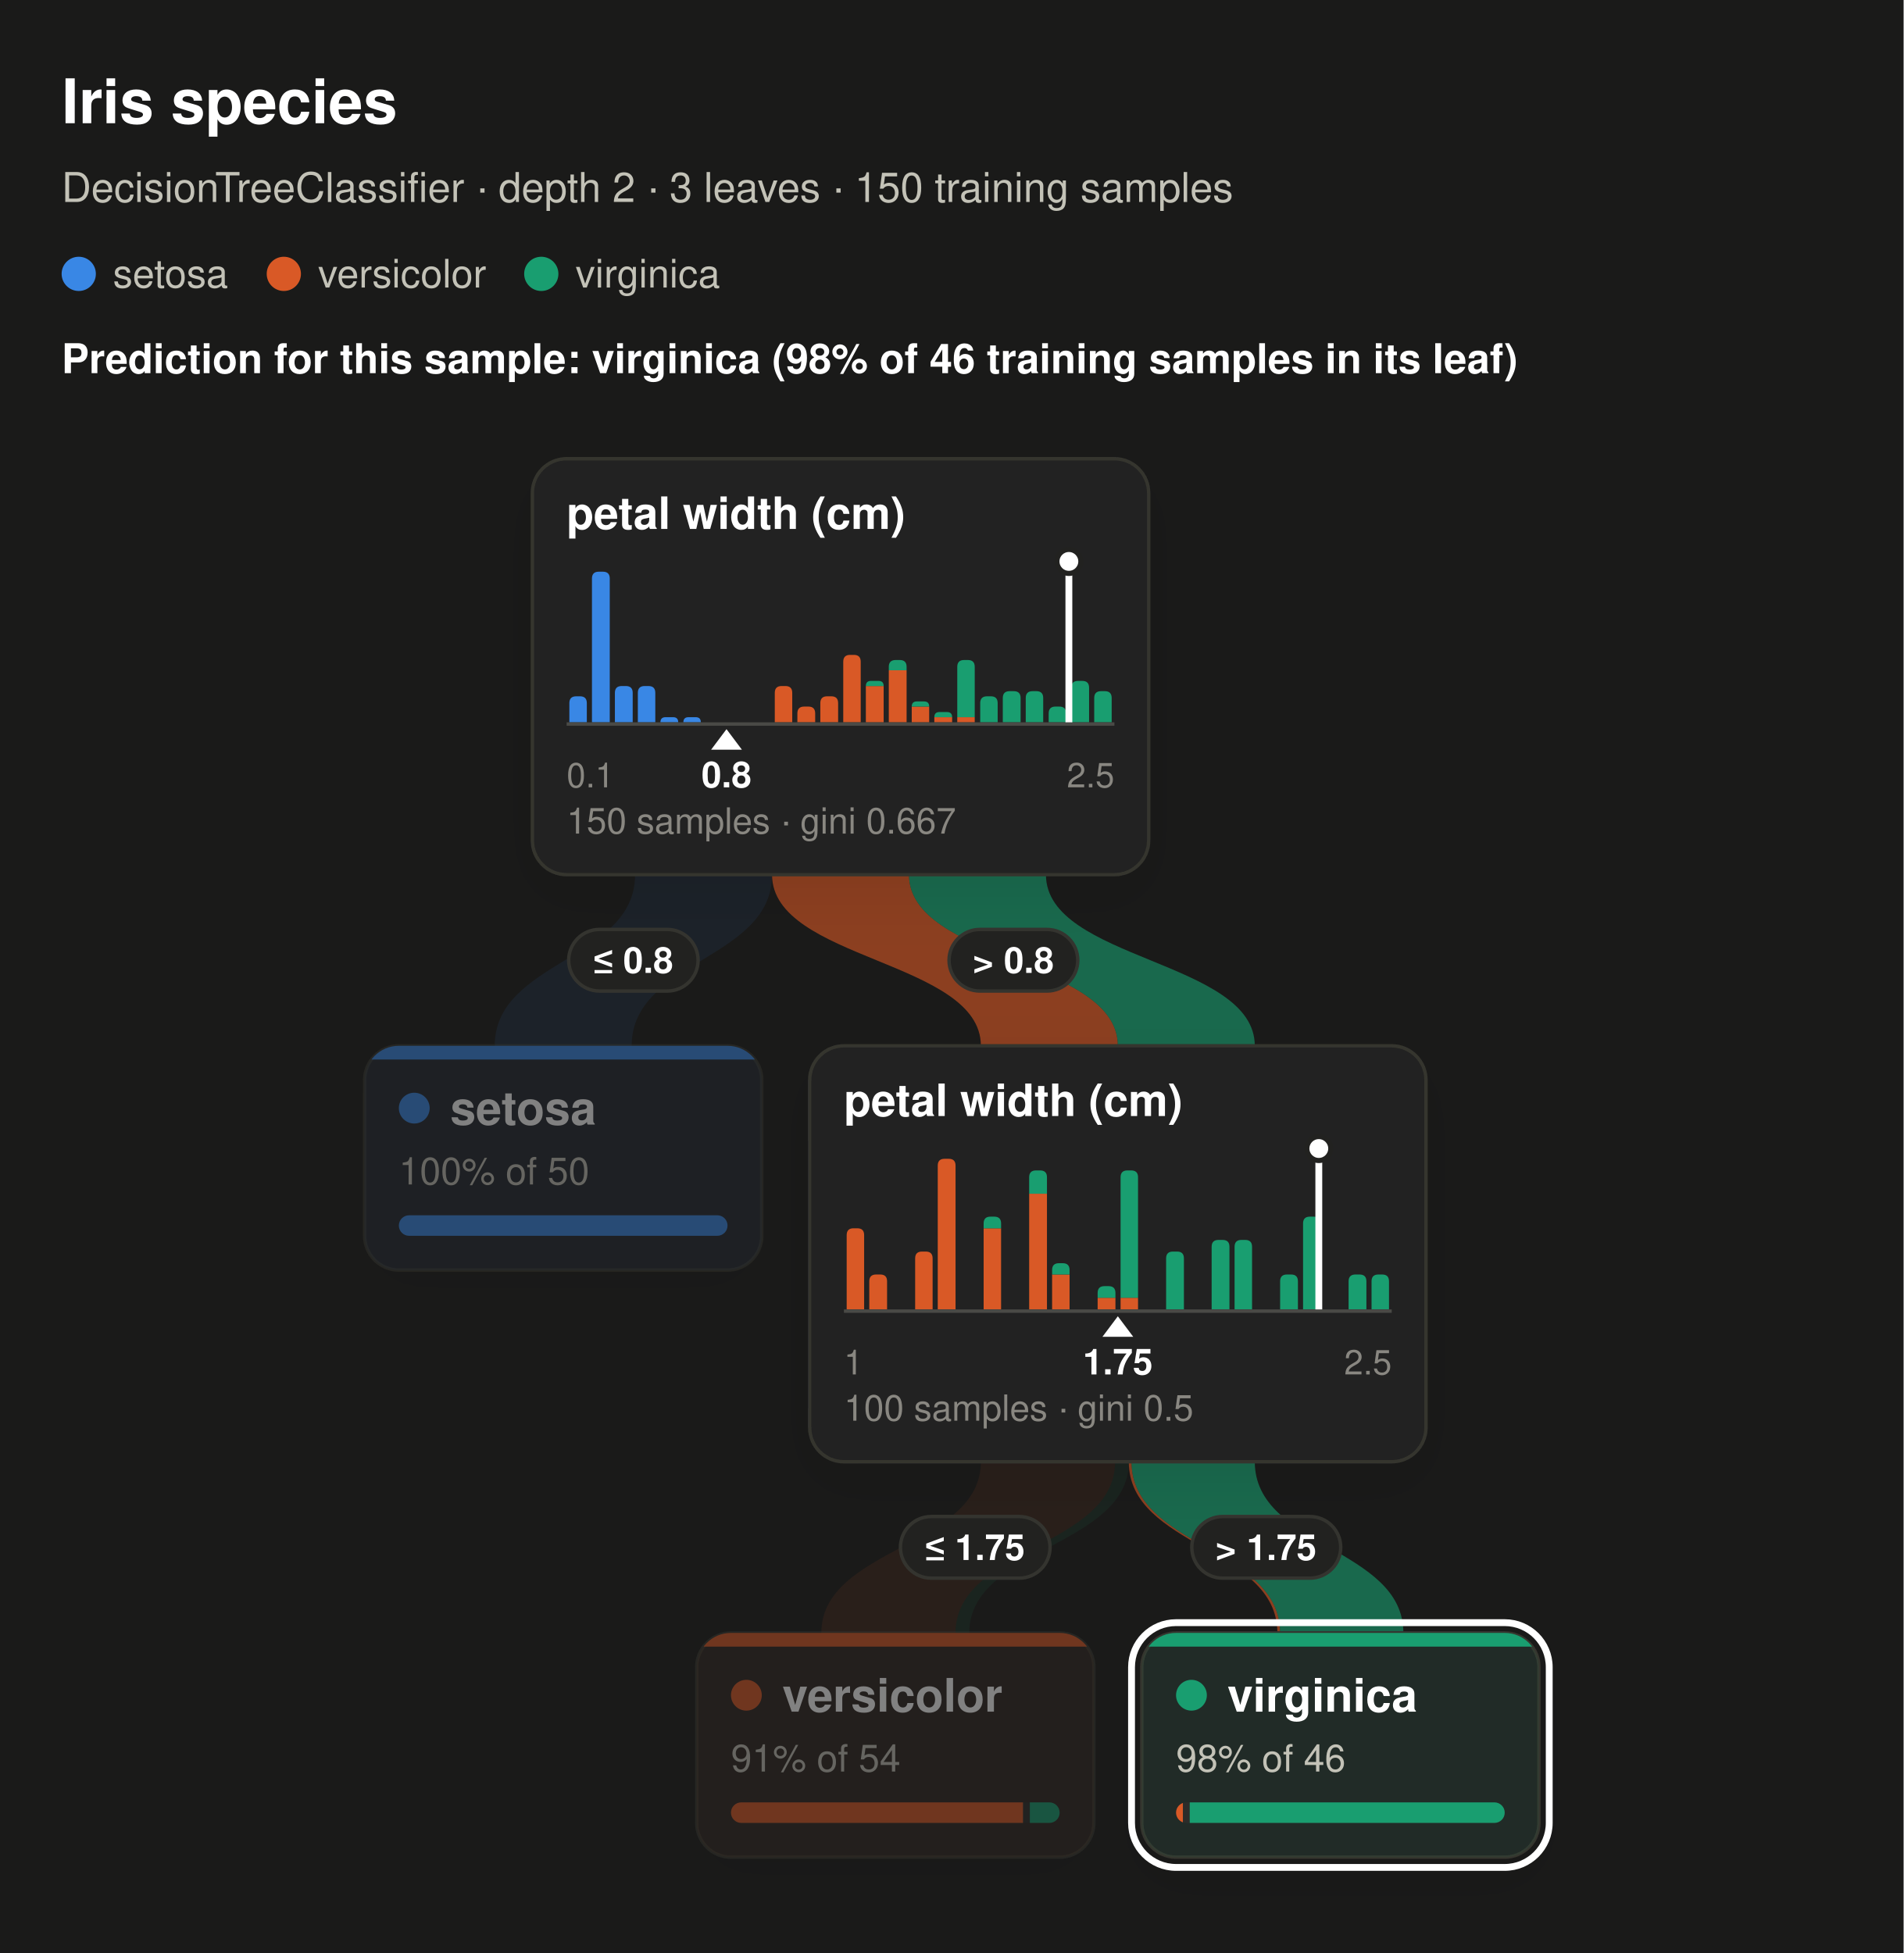
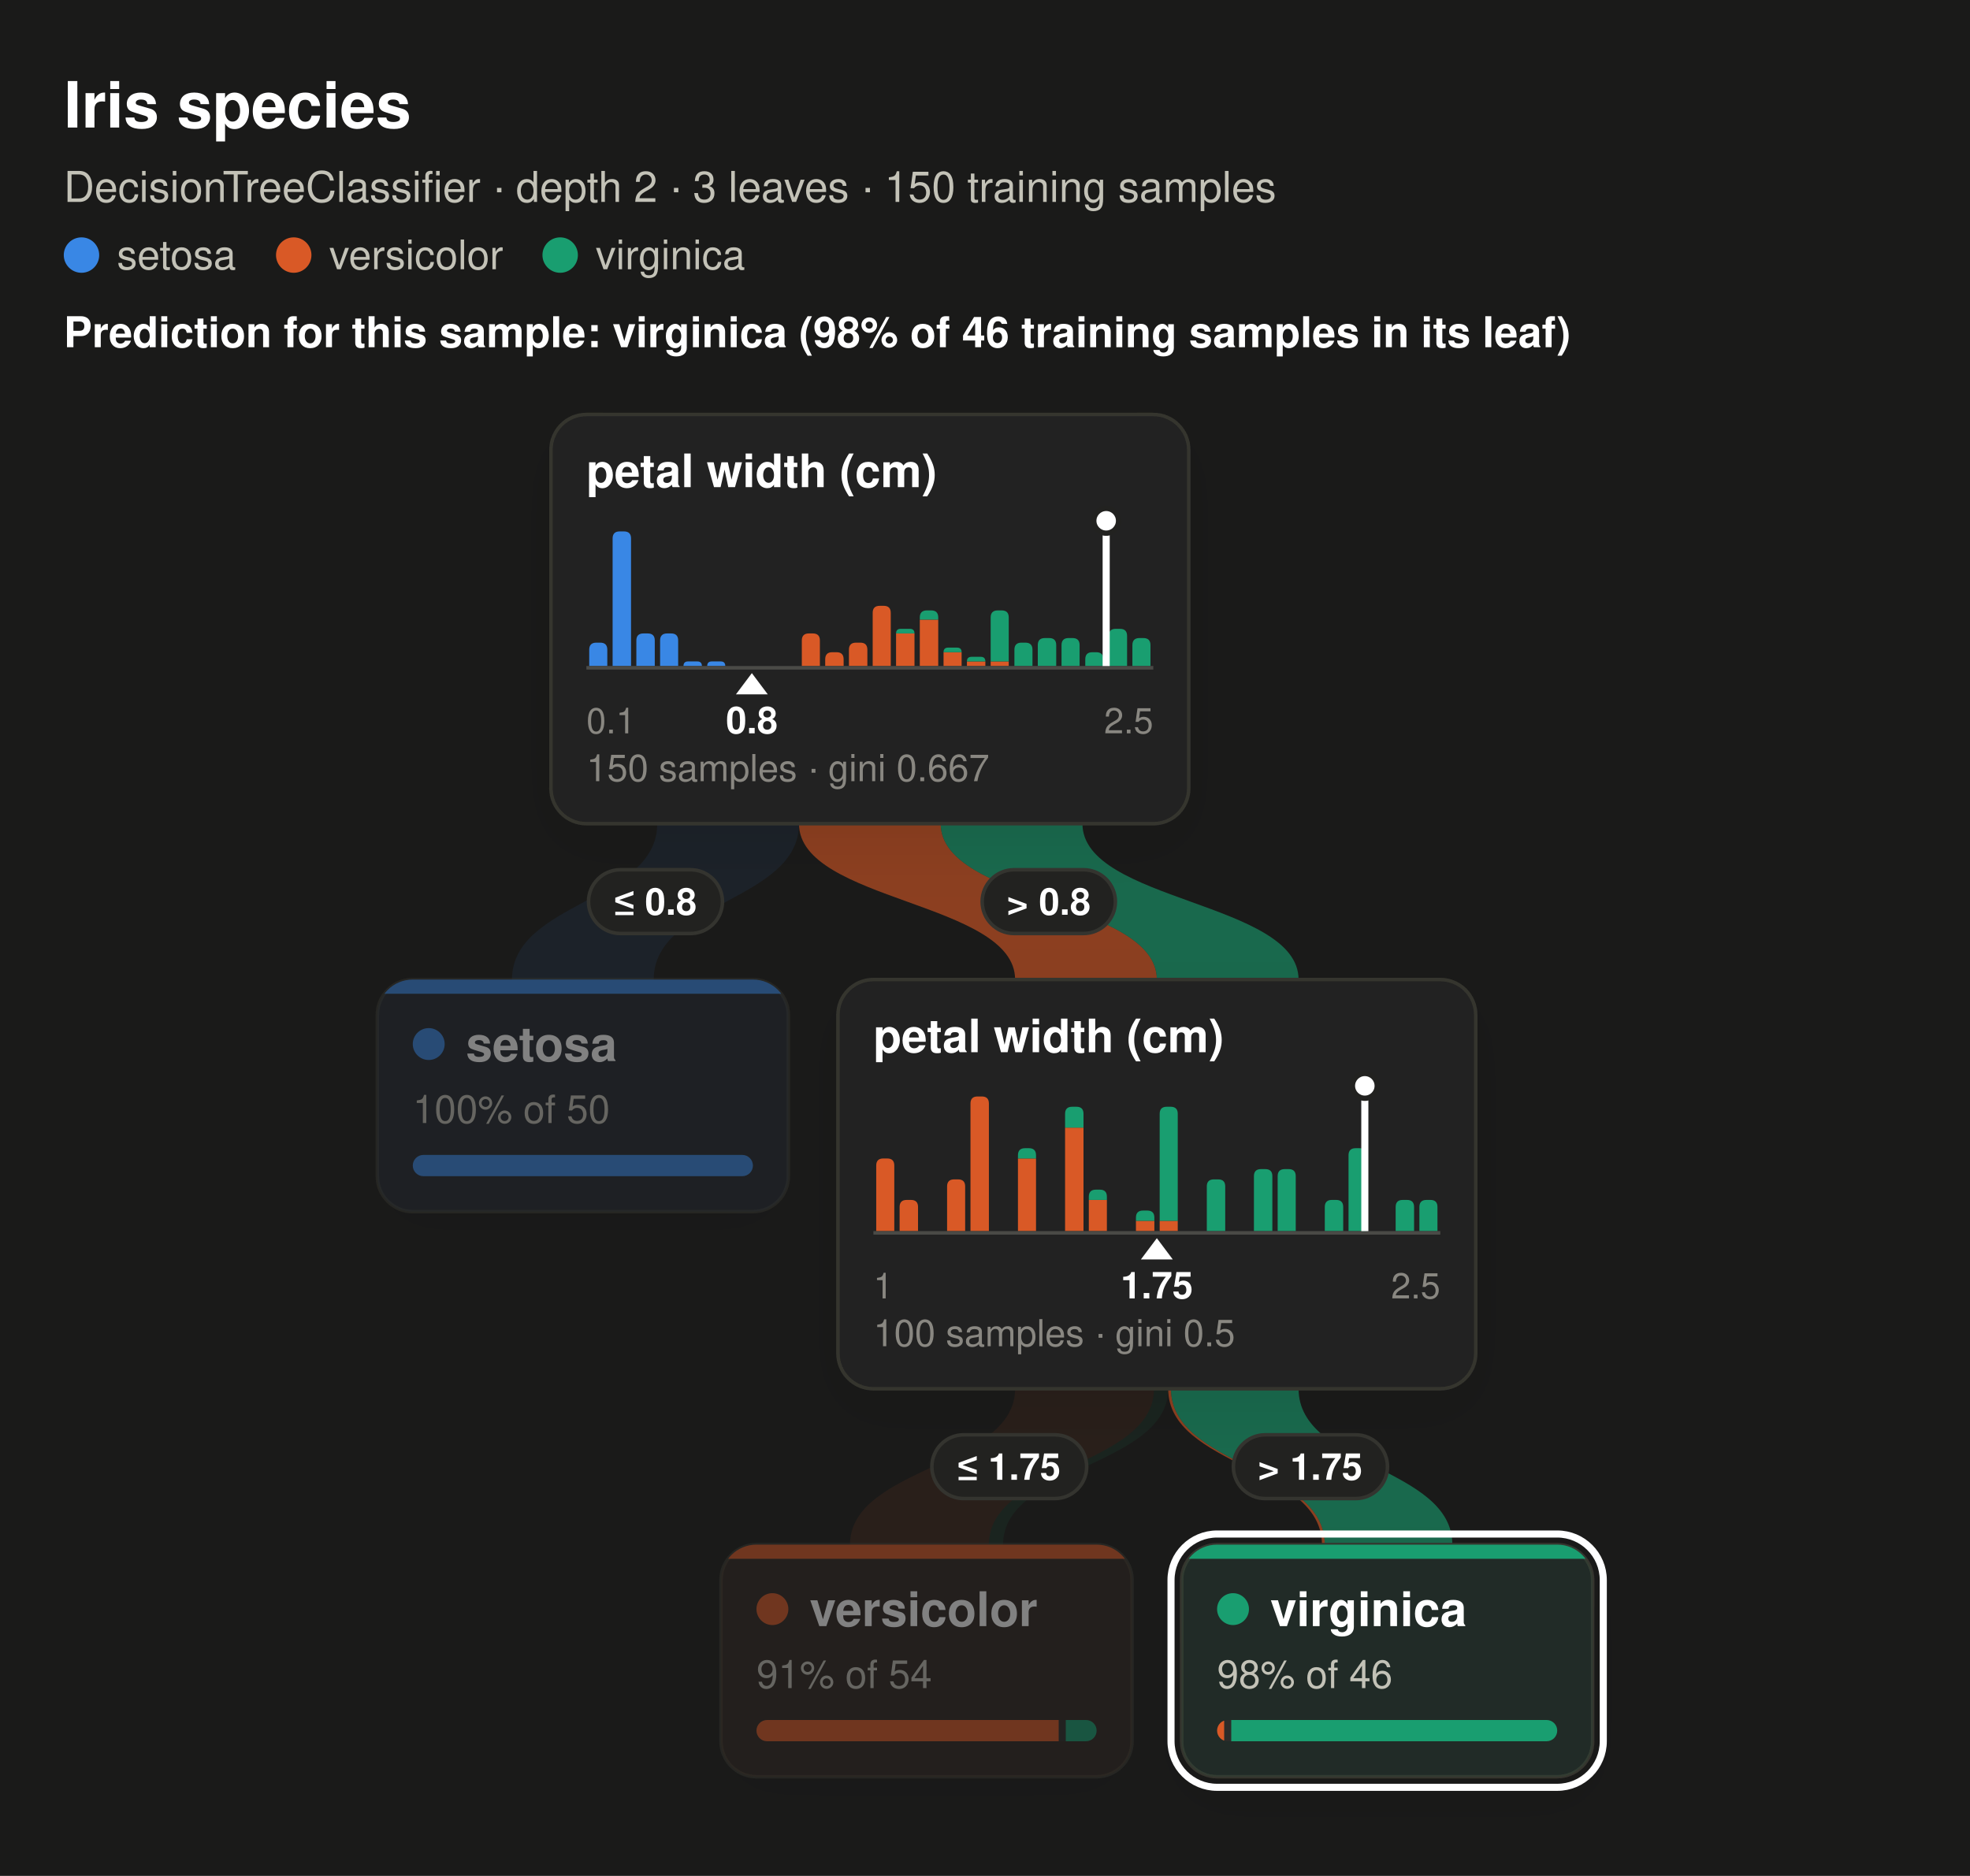
- <svg xmlns="http://www.w3.org/2000/svg" width="556" height="570.5" viewBox="0 0 556 570.5" role="img" aria-label="Iris species" font-family="Helvetica, 'Helvetica Neue', Arial, 'Nimbus Sans', 'Liberation Sans', sans-serif">
+ <svg xmlns="http://www.w3.org/2000/svg" width="556" height="529.5" viewBox="0 0 556 529.5" role="img" aria-label="Iris species" font-family="Helvetica, 'Helvetica Neue', Arial, 'Nimbus Sans', 'Liberation Sans', sans-serif">
  <defs>
    <filter id="dti11-sh" x="-20%" y="-20%" width="140%" height="160%">
      <feDropShadow dx="0" dy="1" stdDeviation="1" style="flood-color:#000000;flood-opacity:0.06" />
      <feDropShadow dx="0" dy="6" stdDeviation="8" style="flood-color:#000000;flood-opacity:0.07" />
    </filter>
  </defs>
  <rect width="100%" height="100%" style="fill:#1a1a19" />
  <g transform="translate(18,18)">
    <text x="0" y="18" style="font-size:18px;font-weight:650;fill:#ffffff">Iris species</text>
-     <text x="0" y="41" style="font-size:12px;font-weight:400;fill:#c3c2b7">DecisionTreeClassifier  ·  depth 2  ·  3 leaves  ·  150 training samples</text>
-     <circle cx="5" cy="62" r="5" style="fill:#3987e5" />
-     <text x="15" y="66" style="font-size:11.5px;font-weight:400;fill:#c3c2b7">setosa</text>
-     <circle cx="64.9" cy="62" r="5" style="fill:#d95926" />
-     <text x="74.9" y="66" style="font-size:11.5px;font-weight:400;fill:#c3c2b7">versicolor</text>
-     <circle cx="140.1" cy="62" r="5" style="fill:#199e70" />
-     <text x="150.1" y="66" style="font-size:11.5px;font-weight:400;fill:#c3c2b7">virginica</text>
-     <text x="0" y="91" style="font-size:12px;font-weight:600;fill:#ffffff">Prediction for this sample: virginica (98% of 46 training samples in its leaf)</text>
+     <text x="0" y="39" style="font-size:12px;font-weight:400;fill:#c3c2b7">DecisionTreeClassifier  ·  depth 2  ·  3 leaves  ·  150 training samples</text>
+     <circle cx="5" cy="54" r="5" style="fill:#3987e5" />
+     <text x="15" y="58" style="font-size:11.5px;font-weight:400;fill:#c3c2b7">setosa</text>
+     <circle cx="64.9" cy="54" r="5" style="fill:#d95926" />
+     <text x="74.9" y="58" style="font-size:11.5px;font-weight:400;fill:#c3c2b7">versicolor</text>
+     <circle cx="140.1" cy="54" r="5" style="fill:#199e70" />
+     <text x="150.1" y="58" style="font-size:11.5px;font-weight:400;fill:#c3c2b7">virginica</text>
+     <text x="0" y="80" style="font-size:12px;font-weight:600;fill:#ffffff">Prediction for this sample: virginica (98% of 46 training samples in its leaf)</text>
  </g>
-   <g transform="translate(106.5,134)">
+   <g transform="translate(106.5,117)">
    <g style="fill-opacity:0.08">
-       <path d="M79,121.5C79,146.5 38,146.5 38,171.5L78,171.5C78,146.5 119,146.5 119,121.5Z" style="fill:#3987e5" />
+       <path d="M79,115.5C79,137.5 38,137.5 38,159.5L78,159.5C78,137.5 119,137.5 119,115.5Z" style="fill:#3987e5" />
    </g>
    <g style="fill-opacity:0.6">
-       <path d="M119,121.5C119,146.5 180,146.5 180,171.5L220,171.5C220,146.5 159,146.5 159,121.5Z" style="fill:#d95926" />
-       <path d="M159,121.5C159,146.5 220,146.5 220,171.5L260,171.5C260,146.5 199,146.5 199,121.5Z" style="fill:#199e70" />
+       <path d="M119,115.5C119,137.5 180,137.5 180,159.5L220,159.5C220,137.5 159,137.5 159,115.5Z" style="fill:#d95926" />
+       <path d="M159,115.5C159,137.5 220,137.5 220,159.5L260,159.5C260,137.5 199,137.5 199,115.5Z" style="fill:#199e70" />
    </g>
    <g style="fill-opacity:0.08">
-       <path d="M180,293C180,318 133.4,318 133.4,343L172.6,343C172.6,318 219.2,318 219.2,293Z" style="fill:#d95926" />
-       <path d="M219.2,293C219.2,318 172.6,318 172.6,343L176.6,343C176.6,318 223.2,318 223.2,293Z" style="fill:#199e70" />
+       <path d="M180,275C180,297 133.4,297 133.4,319L172.6,319C172.6,297 219.2,297 219.2,275Z" style="fill:#d95926" />
+       <path d="M219.2,275C219.2,297 172.6,297 172.6,319L176.6,319C176.6,297 223.2,297 223.2,275Z" style="fill:#199e70" />
    </g>
    <g style="fill-opacity:0.6">
-       <path d="M223.2,293C223.2,318 266.6,318 266.6,343L267.4,343C267.4,318 224,318 224,293Z" style="fill:#d95926" />
-       <path d="M224,293C224,318 267.4,318 267.4,343L303.4,343C303.4,318 260,318 260,293Z" style="fill:#199e70" />
+       <path d="M223.2,275C223.2,297 266.6,297 266.6,319L267.4,319C267.4,297 224,297 224,275Z" style="fill:#d95926" />
+       <path d="M224,275C224,297 267.4,297 267.4,319L303.4,319C303.4,297 260,297 260,275Z" style="fill:#199e70" />
    </g>
    <g transform="translate(49,0)">
-       <rect class="dti-frame" width="180" height="121.5" rx="10" filter="url(#dti11-sh)" style="fill:#222220;stroke:#34342f;stroke-width:1" />
+       <rect class="dti-frame" width="180" height="115.5" rx="10" filter="url(#dti11-sh)" style="fill:#222220;stroke:#34342f;stroke-width:1" />
      <text x="10" y="20.5" style="font-size:13px;font-weight:600;fill:#ffffff">petal width (cm)</text>
-       <path d="M10.8,77V71.4Q10.8,69.4 12.8,69.4H13.9Q15.9,69.4 15.9,71.4V77Z" style="fill:#3987e5" />
-       <path d="M17.4,77V35Q17.4,33 19.4,33H20.6Q22.6,33 22.6,35V77Z" style="fill:#3987e5" />
-       <path d="M24.1,77V68.4Q24.1,66.4 26.1,66.4H27.3Q29.3,66.4 29.3,68.4V77Z" style="fill:#3987e5" />
-       <path d="M30.8,77V68.4Q30.8,66.4 32.8,66.4H33.9Q35.9,66.4 35.9,68.4V77Z" style="fill:#3987e5" />
-       <path d="M37.4,77V77Q37.4,75.5 38.9,75.5H41.1Q42.6,75.5 42.6,77V77Z" style="fill:#3987e5" />
-       <path d="M44.1,77V77Q44.1,75.5 45.6,75.5H47.7Q49.2,75.5 49.2,77V77Z" style="fill:#3987e5" />
-       <path d="M70.8,77V68.4Q70.8,66.4 72.8,66.4H73.9Q75.9,66.4 75.9,68.4V77Z" style="fill:#d95926" />
-       <path d="M77.4,77V74.4Q77.4,72.4 79.4,72.4H80.6Q82.6,72.4 82.6,74.4V77Z" style="fill:#d95926" />
-       <path d="M84.1,77V71.4Q84.1,69.4 86.1,69.4H87.3Q89.3,69.4 89.3,71.4V77Z" style="fill:#d95926" />
-       <path d="M90.8,77V59.3Q90.8,57.3 92.8,57.3H93.9Q95.9,57.3 95.9,59.3V77Z" style="fill:#d95926" />
-       <path d="M97.4,77V66.4H102.6V77Z" style="fill:#d95926" />
-       <path d="M97.4,66.4V66.4Q97.4,64.9 98.9,64.9H101.1Q102.6,64.9 102.6,66.4V66.4Z" style="fill:#199e70" />
-       <path d="M104.1,77V61.8H109.3V77Z" style="fill:#d95926" />
-       <path d="M104.1,61.8V60.8Q104.1,58.8 106.1,58.8H107.3Q109.3,58.8 109.3,60.8V61.8Z" style="fill:#199e70" />
-       <path d="M110.8,77V72.4H115.9V77Z" style="fill:#d95926" />
-       <path d="M110.8,72.4V72.4Q110.8,70.9 112.3,70.9H114.4Q115.9,70.9 115.9,72.4V72.4Z" style="fill:#199e70" />
-       <path d="M117.4,77V75.5H122.6V77Z" style="fill:#d95926" />
-       <path d="M117.4,75.5V75.5Q117.4,74 118.9,74H121.1Q122.6,74 122.6,75.5V75.5Z" style="fill:#199e70" />
-       <path d="M124.1,77V75.5H129.2V77Z" style="fill:#d95926" />
-       <path d="M124.1,75.5V60.8Q124.1,58.8 126.1,58.8H127.2Q129.2,58.8 129.2,60.8V75.5Z" style="fill:#199e70" />
-       <path d="M130.8,77V71.4Q130.8,69.4 132.8,69.4H133.9Q135.9,69.4 135.9,71.4V77Z" style="fill:#199e70" />
-       <path d="M137.4,77V69.9Q137.4,67.9 139.4,67.9H140.6Q142.6,67.9 142.6,69.9V77Z" style="fill:#199e70" />
-       <path d="M144.1,77V69.9Q144.1,67.9 146.1,67.9H147.2Q149.2,67.9 149.2,69.9V77Z" style="fill:#199e70" />
-       <path d="M150.8,77V74.4Q150.8,72.4 152.8,72.4H153.9Q155.9,72.4 155.9,74.4V77Z" style="fill:#199e70" />
-       <path d="M157.4,77V66.9Q157.4,64.9 159.4,64.9H160.6Q162.6,64.9 162.6,66.9V77Z" style="fill:#199e70" />
-       <path d="M164.1,77V69.9Q164.1,67.9 166.1,67.9H167.2Q169.2,67.9 169.2,69.9V77Z" style="fill:#199e70" />
-       <line x1="10" y1="77.5" x2="170" y2="77.5" style="stroke:#4a4a46;stroke-width:1" />
-       <path d="M56.7,79l4.5,6h-9z" style="fill:#ffffff" />
-       <text x="56.7" y="96" text-anchor="middle" style="font-size:10.5px;font-weight:600;fill:#ffffff">0.8</text>
-       <text x="10" y="96" style="font-size:10px;font-weight:400;fill:#898781">0.1</text>
-       <text x="170" y="96" text-anchor="end" style="font-size:10px;font-weight:400;fill:#898781">2.5</text>
-       <line x1="156.7" y1="30" x2="156.7" y2="77" style="stroke:#ffffff;stroke-width:2" />
+       <path d="M10.8,71V66.4Q10.8,64.4 12.8,64.4H13.9Q15.9,64.4 15.9,66.4V71Z" style="fill:#3987e5" />
+       <path d="M17.4,71V35Q17.4,33 19.4,33H20.6Q22.6,33 22.6,35V71Z" style="fill:#3987e5" />
+       <path d="M24.1,71V63.8Q24.1,61.8 26.1,61.8H27.3Q29.3,61.8 29.3,63.8V71Z" style="fill:#3987e5" />
+       <path d="M30.8,71V63.8Q30.8,61.8 32.8,61.8H33.9Q35.9,61.8 35.9,63.8V71Z" style="fill:#3987e5" />
+       <path d="M37.4,71V71Q37.4,69.7 38.7,69.7H41.3Q42.6,69.7 42.6,71V71Z" style="fill:#3987e5" />
+       <path d="M44.1,71V71Q44.1,69.7 45.4,69.7H47.9Q49.2,69.7 49.2,71V71Z" style="fill:#3987e5" />
+       <path d="M70.8,71V63.8Q70.8,61.8 72.8,61.8H73.9Q75.9,61.8 75.9,63.8V71Z" style="fill:#d95926" />
+       <path d="M77.4,71V69.1Q77.4,67.1 79.4,67.1H80.6Q82.6,67.1 82.6,69.1V71Z" style="fill:#d95926" />
+       <path d="M84.1,71V66.4Q84.1,64.4 86.1,64.4H87.3Q89.3,64.4 89.3,66.4V71Z" style="fill:#d95926" />
+       <path d="M90.8,71V56Q90.8,54 92.8,54H93.9Q95.9,54 95.9,56V71Z" style="fill:#d95926" />
+       <path d="M97.4,71V61.8H102.6V71Z" style="fill:#d95926" />
+       <path d="M97.4,61.8V61.8Q97.4,60.5 98.7,60.5H101.3Q102.6,60.5 102.6,61.8V61.8Z" style="fill:#199e70" />
+       <path d="M104.1,71V57.9H109.3V71Z" style="fill:#d95926" />
+       <path d="M104.1,57.9V57.3Q104.1,55.3 106.1,55.3H107.3Q109.3,55.3 109.3,57.3V57.9Z" style="fill:#199e70" />
+       <path d="M110.8,71V67.1H115.9V71Z" style="fill:#d95926" />
+       <path d="M110.8,67.1V67.1Q110.8,65.8 112.1,65.8H114.6Q115.9,65.8 115.9,67.1V67.1Z" style="fill:#199e70" />
+       <path d="M117.4,71V69.7H122.6V71Z" style="fill:#d95926" />
+       <path d="M117.4,69.7V69.7Q117.4,68.4 118.7,68.4H121.3Q122.6,68.4 122.6,69.7V69.7Z" style="fill:#199e70" />
+       <path d="M124.1,71V69.7H129.2V71Z" style="fill:#d95926" />
+       <path d="M124.1,69.7V57.3Q124.1,55.3 126.1,55.3H127.2Q129.2,55.3 129.2,57.3V69.7Z" style="fill:#199e70" />
+       <path d="M130.8,71V66.4Q130.8,64.4 132.8,64.4H133.9Q135.9,64.4 135.9,66.4V71Z" style="fill:#199e70" />
+       <path d="M137.4,71V65.1Q137.4,63.1 139.4,63.1H140.6Q142.6,63.1 142.6,65.1V71Z" style="fill:#199e70" />
+       <path d="M144.1,71V65.1Q144.1,63.1 146.1,63.1H147.2Q149.2,63.1 149.2,65.1V71Z" style="fill:#199e70" />
+       <path d="M150.8,71V69.1Q150.8,67.1 152.8,67.1H153.9Q155.9,67.1 155.9,69.1V71Z" style="fill:#199e70" />
+       <path d="M157.4,71V62.5Q157.4,60.5 159.4,60.5H160.6Q162.6,60.5 162.6,62.5V71Z" style="fill:#199e70" />
+       <path d="M164.1,71V65.1Q164.1,63.1 166.1,63.1H167.2Q169.2,63.1 169.2,65.1V71Z" style="fill:#199e70" />
+       <line x1="10" y1="71.5" x2="170" y2="71.5" style="stroke:#4a4a46;stroke-width:1" />
+       <path d="M56.7,73l4.5,6h-9z" style="fill:#ffffff" />
+       <text x="56.7" y="90" text-anchor="middle" style="font-size:10.5px;font-weight:600;fill:#ffffff">0.8</text>
+       <text x="10" y="90" style="font-size:10px;font-weight:400;fill:#898781">0.1</text>
+       <text x="170" y="90" text-anchor="end" style="font-size:10px;font-weight:400;fill:#898781">2.5</text>
+       <line x1="156.7" y1="30" x2="156.7" y2="71" style="stroke:#ffffff;stroke-width:2" />
      <circle cx="156.7" cy="30" r="3.5" style="fill:#ffffff;stroke:#222220;stroke-width:1.5" />
-       <text x="10" y="109.5" style="font-size:10.5px;font-weight:400;fill:#898781;font-variant-numeric:tabular-nums">150 samples  ·  gini 0.667</text>
+       <text x="10" y="103.5" style="font-size:10.5px;font-weight:400;fill:#898781;font-variant-numeric:tabular-nums">150 samples  ·  gini 0.667</text>
    </g>
-     <g transform="translate(0,171.5)" style="opacity:0.45">
+     <g transform="translate(0,159.5)" style="opacity:0.45">
      <rect class="dti-frame" width="116" height="65.5" rx="10" filter="url(#dti11-sh)" style="fill:#222220;stroke:#34342f;stroke-width:1" />
      <clipPath id="dti11-cc1">
        <rect width="116" height="65.5" rx="10" />
      </clipPath>
      <g clip-path="url(#dti11-cc1)">
        <rect width="116" height="65.5" style="fill:#3987e5;fill-opacity:0.07" />
        <rect width="116" height="4" style="fill:#3987e5" />
      </g>
      <circle cx="14.5" cy="18.2" r="4.5" style="fill:#3987e5" />
      <text x="25" y="23" style="font-size:13.5px;font-weight:600;fill:#ffffff">setosa</text>
      <text x="10" y="40.5" style="font-size:11px;font-weight:400;fill:#c3c2b7;font-variant-numeric:tabular-nums">100% of 50</text>
      <clipPath id="dti11-cb1">
        <rect x="10" y="49.5" width="96" height="6" rx="3" />
      </clipPath>
      <g clip-path="url(#dti11-cb1)">
        <rect x="10" y="49.5" width="96" height="6" style="fill:#2c2c2a" />
        <rect x="10" y="49.5" width="96" height="6" style="fill:#3987e5" />
      </g>
    </g>
-     <g transform="translate(130,171.5)">
-       <rect class="dti-frame" width="180" height="121.5" rx="10" filter="url(#dti11-sh)" style="fill:#222220;stroke:#34342f;stroke-width:1" />
+     <g transform="translate(130,159.5)">
+       <rect class="dti-frame" width="180" height="115.5" rx="10" filter="url(#dti11-sh)" style="fill:#222220;stroke:#34342f;stroke-width:1" />
      <text x="10" y="20.5" style="font-size:13px;font-weight:600;fill:#ffffff">petal width (cm)</text>
-       <path d="M10.8,77V55.3Q10.8,53.3 12.8,53.3H13.9Q15.9,53.3 15.9,55.3V77Z" style="fill:#d95926" />
-       <path d="M17.4,77V68.8Q17.4,66.8 19.4,66.8H20.6Q22.6,66.8 22.6,68.8V77Z" style="fill:#d95926" />
-       <path d="M30.8,77V62.1Q30.8,60.1 32.8,60.1H33.9Q35.9,60.1 35.9,62.1V77Z" style="fill:#d95926" />
-       <path d="M37.4,77V35Q37.4,33 39.4,33H40.6Q42.6,33 42.6,35V77Z" style="fill:#d95926" />
-       <path d="M50.8,77V53.3H55.9V77Z" style="fill:#d95926" />
-       <path d="M50.8,53.3V51.9Q50.8,49.9 52.8,49.9H53.9Q55.9,49.9 55.9,51.9V53.3Z" style="fill:#199e70" />
-       <path d="M64.1,77V43.2H69.3V77Z" style="fill:#d95926" />
-       <path d="M64.1,43.2V38.4Q64.1,36.4 66.1,36.4H67.3Q69.3,36.4 69.3,38.4V43.2Z" style="fill:#199e70" />
-       <path d="M70.8,77V66.8H75.9V77Z" style="fill:#d95926" />
-       <path d="M70.8,66.8V65.5Q70.8,63.5 72.8,63.5H73.9Q75.9,63.5 75.9,65.5V66.8Z" style="fill:#199e70" />
-       <path d="M84.1,77V73.6H89.3V77Z" style="fill:#d95926" />
-       <path d="M84.1,73.6V72.2Q84.1,70.2 86.1,70.2H87.3Q89.3,70.2 89.3,72.2V73.6Z" style="fill:#199e70" />
-       <path d="M90.8,77V73.6H95.9V77Z" style="fill:#d95926" />
-       <path d="M90.8,73.6V38.4Q90.8,36.4 92.8,36.4H93.9Q95.9,36.4 95.9,38.4V73.6Z" style="fill:#199e70" />
-       <path d="M104.1,77V62.1Q104.1,60.1 106.1,60.1H107.3Q109.3,60.1 109.3,62.1V77Z" style="fill:#199e70" />
-       <path d="M117.4,77V58.7Q117.4,56.7 119.4,56.7H120.6Q122.6,56.7 122.6,58.7V77Z" style="fill:#199e70" />
-       <path d="M124.1,77V58.7Q124.1,56.7 126.1,56.7H127.2Q129.2,56.7 129.2,58.7V77Z" style="fill:#199e70" />
-       <path d="M137.4,77V68.8Q137.4,66.8 139.4,66.8H140.6Q142.6,66.8 142.6,68.8V77Z" style="fill:#199e70" />
-       <path d="M144.1,77V51.9Q144.1,49.9 146.1,49.9H147.2Q149.2,49.9 149.2,51.9V77Z" style="fill:#199e70" />
-       <path d="M157.4,77V68.8Q157.4,66.8 159.4,66.8H160.6Q162.6,66.8 162.6,68.8V77Z" style="fill:#199e70" />
-       <path d="M164.1,77V68.8Q164.1,66.8 166.1,66.8H167.2Q169.2,66.8 169.2,68.8V77Z" style="fill:#199e70" />
-       <line x1="10" y1="77.5" x2="170" y2="77.5" style="stroke:#4a4a46;stroke-width:1" />
-       <path d="M90,79l4.5,6h-9z" style="fill:#ffffff" />
-       <text x="90" y="96" text-anchor="middle" style="font-size:10.5px;font-weight:600;fill:#ffffff">1.75</text>
-       <text x="10" y="96" style="font-size:10px;font-weight:400;fill:#898781">1</text>
-       <text x="170" y="96" text-anchor="end" style="font-size:10px;font-weight:400;fill:#898781">2.5</text>
-       <line x1="148.7" y1="30" x2="148.7" y2="77" style="stroke:#ffffff;stroke-width:2" />
+       <path d="M10.8,71V52.5Q10.8,50.5 12.8,50.5H13.9Q15.9,50.5 15.9,52.5V71Z" style="fill:#d95926" />
+       <path d="M17.4,71V64.2Q17.4,62.2 19.4,62.2H20.6Q22.6,62.2 22.6,64.2V71Z" style="fill:#d95926" />
+       <path d="M30.8,71V58.4Q30.8,56.4 32.8,56.4H33.9Q35.9,56.4 35.9,58.4V71Z" style="fill:#d95926" />
+       <path d="M37.4,71V35Q37.4,33 39.4,33H40.6Q42.6,33 42.6,35V71Z" style="fill:#d95926" />
+       <path d="M50.8,71V50.5H55.9V71Z" style="fill:#d95926" />
+       <path d="M50.8,50.5V49.6Q50.8,47.6 52.8,47.6H53.9Q55.9,47.6 55.9,49.6V50.5Z" style="fill:#199e70" />
+       <path d="M64.1,71V41.8H69.3V71Z" style="fill:#d95926" />
+       <path d="M64.1,41.8V37.9Q64.1,35.9 66.1,35.9H67.3Q69.3,35.9 69.3,37.9V41.8Z" style="fill:#199e70" />
+       <path d="M70.8,71V62.2H75.9V71Z" style="fill:#d95926" />
+       <path d="M70.8,62.2V61.3Q70.8,59.3 72.8,59.3H73.9Q75.9,59.3 75.9,61.3V62.2Z" style="fill:#199e70" />
+       <path d="M84.1,71V68.1H89.3V71Z" style="fill:#d95926" />
+       <path d="M84.1,68.1V67.2Q84.1,65.2 86.1,65.2H87.3Q89.3,65.2 89.3,67.2V68.1Z" style="fill:#199e70" />
+       <path d="M90.8,71V68.1H95.9V71Z" style="fill:#d95926" />
+       <path d="M90.8,68.1V37.9Q90.8,35.9 92.8,35.9H93.9Q95.9,35.9 95.9,37.9V68.1Z" style="fill:#199e70" />
+       <path d="M104.1,71V58.4Q104.1,56.4 106.1,56.4H107.3Q109.3,56.4 109.3,58.4V71Z" style="fill:#199e70" />
+       <path d="M117.4,71V55.5Q117.4,53.5 119.4,53.5H120.6Q122.6,53.5 122.6,55.5V71Z" style="fill:#199e70" />
+       <path d="M124.1,71V55.5Q124.1,53.5 126.1,53.5H127.2Q129.2,53.5 129.2,55.5V71Z" style="fill:#199e70" />
+       <path d="M137.4,71V64.2Q137.4,62.2 139.4,62.2H140.6Q142.6,62.2 142.6,64.2V71Z" style="fill:#199e70" />
+       <path d="M144.1,71V49.6Q144.1,47.6 146.1,47.6H147.2Q149.2,47.6 149.2,49.6V71Z" style="fill:#199e70" />
+       <path d="M157.4,71V64.2Q157.4,62.2 159.4,62.2H160.6Q162.6,62.2 162.6,64.2V71Z" style="fill:#199e70" />
+       <path d="M164.1,71V64.2Q164.1,62.2 166.1,62.2H167.2Q169.2,62.2 169.2,64.2V71Z" style="fill:#199e70" />
+       <line x1="10" y1="71.5" x2="170" y2="71.5" style="stroke:#4a4a46;stroke-width:1" />
+       <path d="M90,73l4.5,6h-9z" style="fill:#ffffff" />
+       <text x="90" y="90" text-anchor="middle" style="font-size:10.5px;font-weight:600;fill:#ffffff">1.75</text>
+       <text x="10" y="90" style="font-size:10px;font-weight:400;fill:#898781">1</text>
+       <text x="170" y="90" text-anchor="end" style="font-size:10px;font-weight:400;fill:#898781">2.5</text>
+       <line x1="148.7" y1="30" x2="148.7" y2="71" style="stroke:#ffffff;stroke-width:2" />
      <circle cx="148.7" cy="30" r="3.5" style="fill:#ffffff;stroke:#222220;stroke-width:1.5" />
-       <text x="10" y="109.5" style="font-size:10.5px;font-weight:400;fill:#898781;font-variant-numeric:tabular-nums">100 samples  ·  gini 0.5</text>
+       <text x="10" y="103.5" style="font-size:10.5px;font-weight:400;fill:#898781;font-variant-numeric:tabular-nums">100 samples  ·  gini 0.5</text>
    </g>
-     <g transform="translate(97,343)" style="opacity:0.45">
+     <g transform="translate(97,319)" style="opacity:0.45">
      <rect class="dti-frame" width="116" height="65.5" rx="10" filter="url(#dti11-sh)" style="fill:#222220;stroke:#34342f;stroke-width:1" />
      <clipPath id="dti11-cc3">
        <rect width="116" height="65.5" rx="10" />
      </clipPath>
      <g clip-path="url(#dti11-cc3)">
        <rect width="116" height="65.5" style="fill:#d95926;fill-opacity:0.07" />
        <rect width="116" height="4" style="fill:#d95926" />
      </g>
      <circle cx="14.5" cy="18.2" r="4.5" style="fill:#d95926" />
      <text x="25" y="23" style="font-size:13.5px;font-weight:600;fill:#ffffff">versicolor</text>
      <text x="10" y="40.5" style="font-size:11px;font-weight:400;fill:#c3c2b7;font-variant-numeric:tabular-nums">91% of 54</text>
      <clipPath id="dti11-cb3">
        <rect x="10" y="49.5" width="96" height="6" rx="3" />
      </clipPath>
      <g clip-path="url(#dti11-cb3)">
        <rect x="10" y="49.5" width="96" height="6" style="fill:#2c2c2a" />
        <rect x="10" y="49.5" width="85.3" height="6" style="fill:#d95926" />
        <rect x="97.3" y="49.5" width="8.7" height="6" style="fill:#199e70" />
      </g>
    </g>
-     <g transform="translate(227,343)">
+     <g transform="translate(227,319)">
      <rect class="dti-frame" width="116" height="65.5" rx="10" filter="url(#dti11-sh)" style="fill:#222220;stroke:#34342f;stroke-width:1" />
      <clipPath id="dti11-cc4">
        <rect width="116" height="65.5" rx="10" />
      </clipPath>
      <g clip-path="url(#dti11-cc4)">
        <rect width="116" height="65.5" style="fill:#199e70;fill-opacity:0.07" />
        <rect width="116" height="4" style="fill:#199e70" />
      </g>
      <circle cx="14.5" cy="18.2" r="4.5" style="fill:#199e70" />
      <text x="25" y="23" style="font-size:13.5px;font-weight:600;fill:#ffffff">virginica</text>
      <text x="10" y="40.5" style="font-size:11px;font-weight:400;fill:#c3c2b7;font-variant-numeric:tabular-nums">98% of 46</text>
      <clipPath id="dti11-cb4">
        <rect x="10" y="49.5" width="96" height="6" rx="3" />
      </clipPath>
      <g clip-path="url(#dti11-cb4)">
        <rect x="10" y="49.5" width="96" height="6" style="fill:#2c2c2a" />
        <rect x="10" y="49.5" width="2" height="6" style="fill:#d95926" />
        <rect x="14" y="49.5" width="92" height="6" style="fill:#199e70" />
      </g>
      <rect x="-3" y="-3" width="122" height="71.5" rx="13" style="fill:none;stroke:#ffffff;stroke-width:2" />
    </g>
    <g class="dti-pill">
-       <rect x="59.6" y="137.5" width="37.8" height="18" rx="9" style="fill:#222220;stroke:#34342f;stroke-width:1" />
-       <text x="78.5" y="150.2" text-anchor="middle" style="font-size:10.5px;font-weight:600;fill:#ffffff;font-variant-numeric:tabular-nums">≤ 0.8</text>
+       <rect x="59.6" y="128.5" width="37.8" height="18" rx="9" style="fill:#222220;stroke:#34342f;stroke-width:1" />
+       <text x="78.5" y="141.2" text-anchor="middle" style="font-size:10.5px;font-weight:600;fill:#ffffff;font-variant-numeric:tabular-nums">≤ 0.8</text>
    </g>
    <g class="dti-pill">
-       <rect x="170.7" y="137.5" width="37.6" height="18" rx="9" style="fill:#222220;stroke:#34342f;stroke-width:1" />
-       <text x="189.5" y="150.2" text-anchor="middle" style="font-size:10.5px;font-weight:600;fill:#ffffff;font-variant-numeric:tabular-nums">&gt; 0.8</text>
+       <rect x="170.7" y="128.5" width="37.6" height="18" rx="9" style="fill:#222220;stroke:#34342f;stroke-width:1" />
+       <text x="189.5" y="141.2" text-anchor="middle" style="font-size:10.5px;font-weight:600;fill:#ffffff;font-variant-numeric:tabular-nums">&gt; 0.8</text>
    </g>
    <g class="dti-pill">
-       <rect x="156.5" y="309" width="43.7" height="18" rx="9" style="fill:#222220;stroke:#34342f;stroke-width:1" />
-       <text x="178.3" y="321.7" text-anchor="middle" style="font-size:10.5px;font-weight:600;fill:#ffffff;font-variant-numeric:tabular-nums">≤ 1.75</text>
+       <rect x="156.5" y="288" width="43.7" height="18" rx="9" style="fill:#222220;stroke:#34342f;stroke-width:1" />
+       <text x="178.3" y="300.7" text-anchor="middle" style="font-size:10.5px;font-weight:600;fill:#ffffff;font-variant-numeric:tabular-nums">≤ 1.75</text>
    </g>
    <g class="dti-pill">
-       <rect x="241.6" y="309" width="43.5" height="18" rx="9" style="fill:#222220;stroke:#34342f;stroke-width:1" />
-       <text x="263.3" y="321.7" text-anchor="middle" style="font-size:10.5px;font-weight:600;fill:#ffffff;font-variant-numeric:tabular-nums">&gt; 1.75</text>
+       <rect x="241.6" y="288" width="43.5" height="18" rx="9" style="fill:#222220;stroke:#34342f;stroke-width:1" />
+       <text x="263.3" y="300.7" text-anchor="middle" style="font-size:10.5px;font-weight:600;fill:#ffffff;font-variant-numeric:tabular-nums">&gt; 1.75</text>
    </g>
  </g>
</svg>
